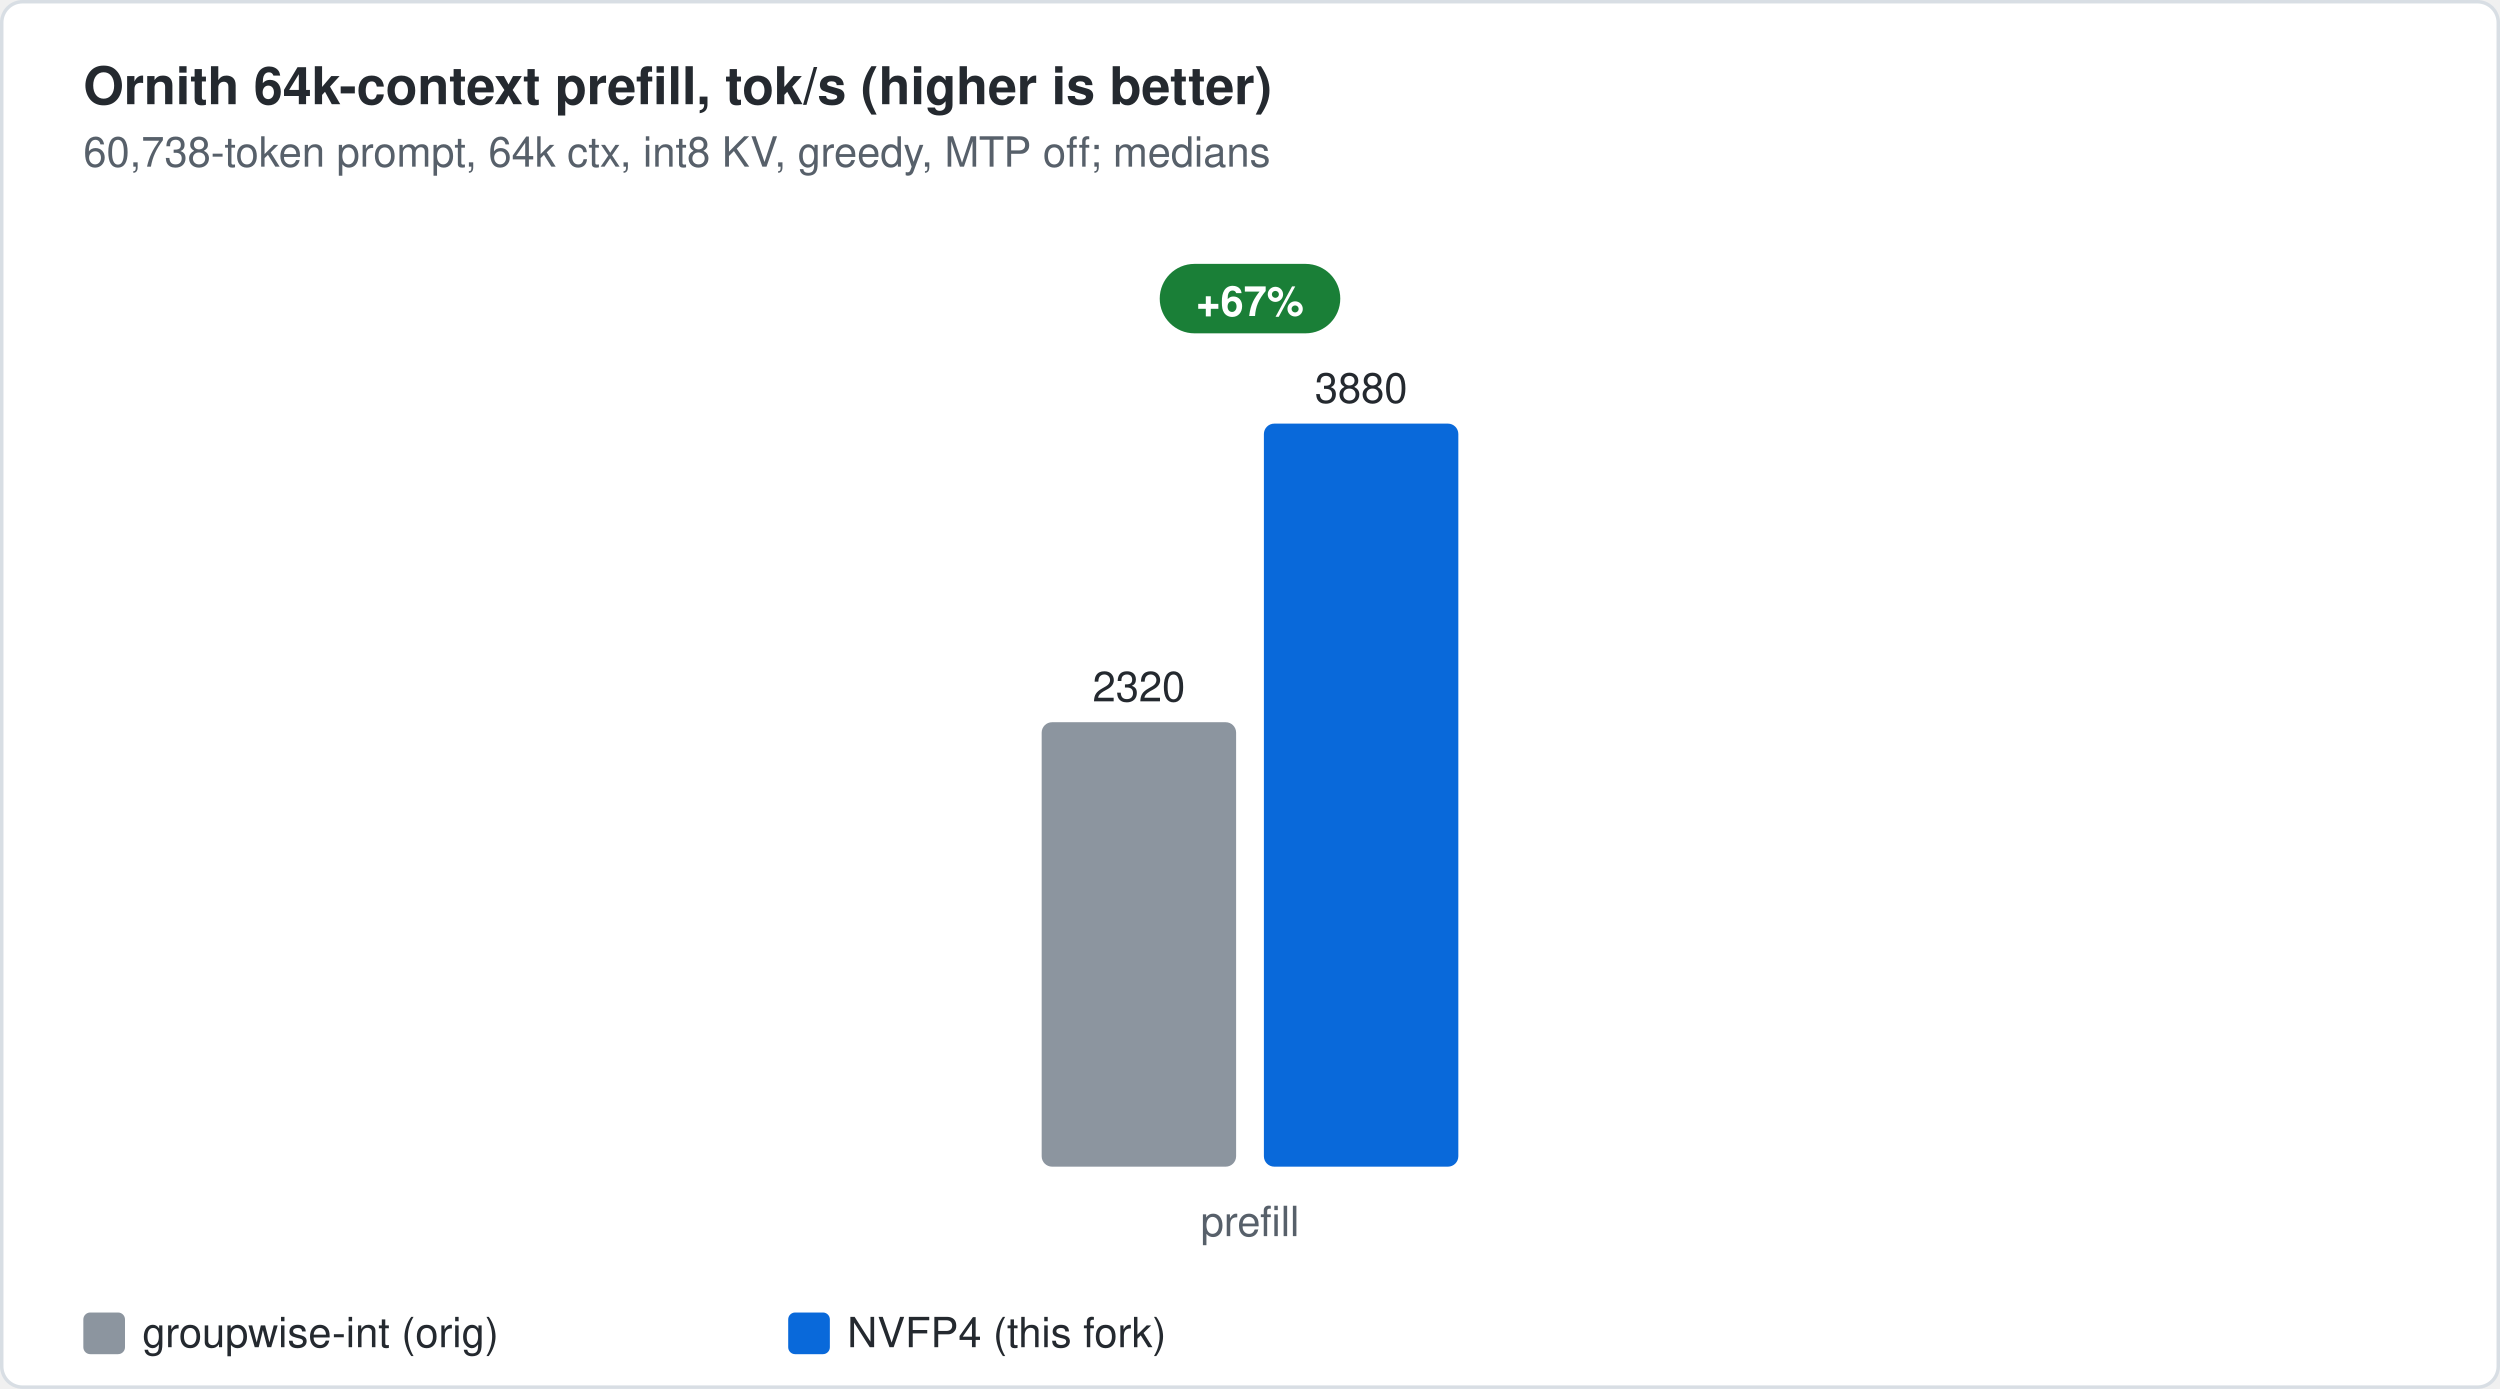
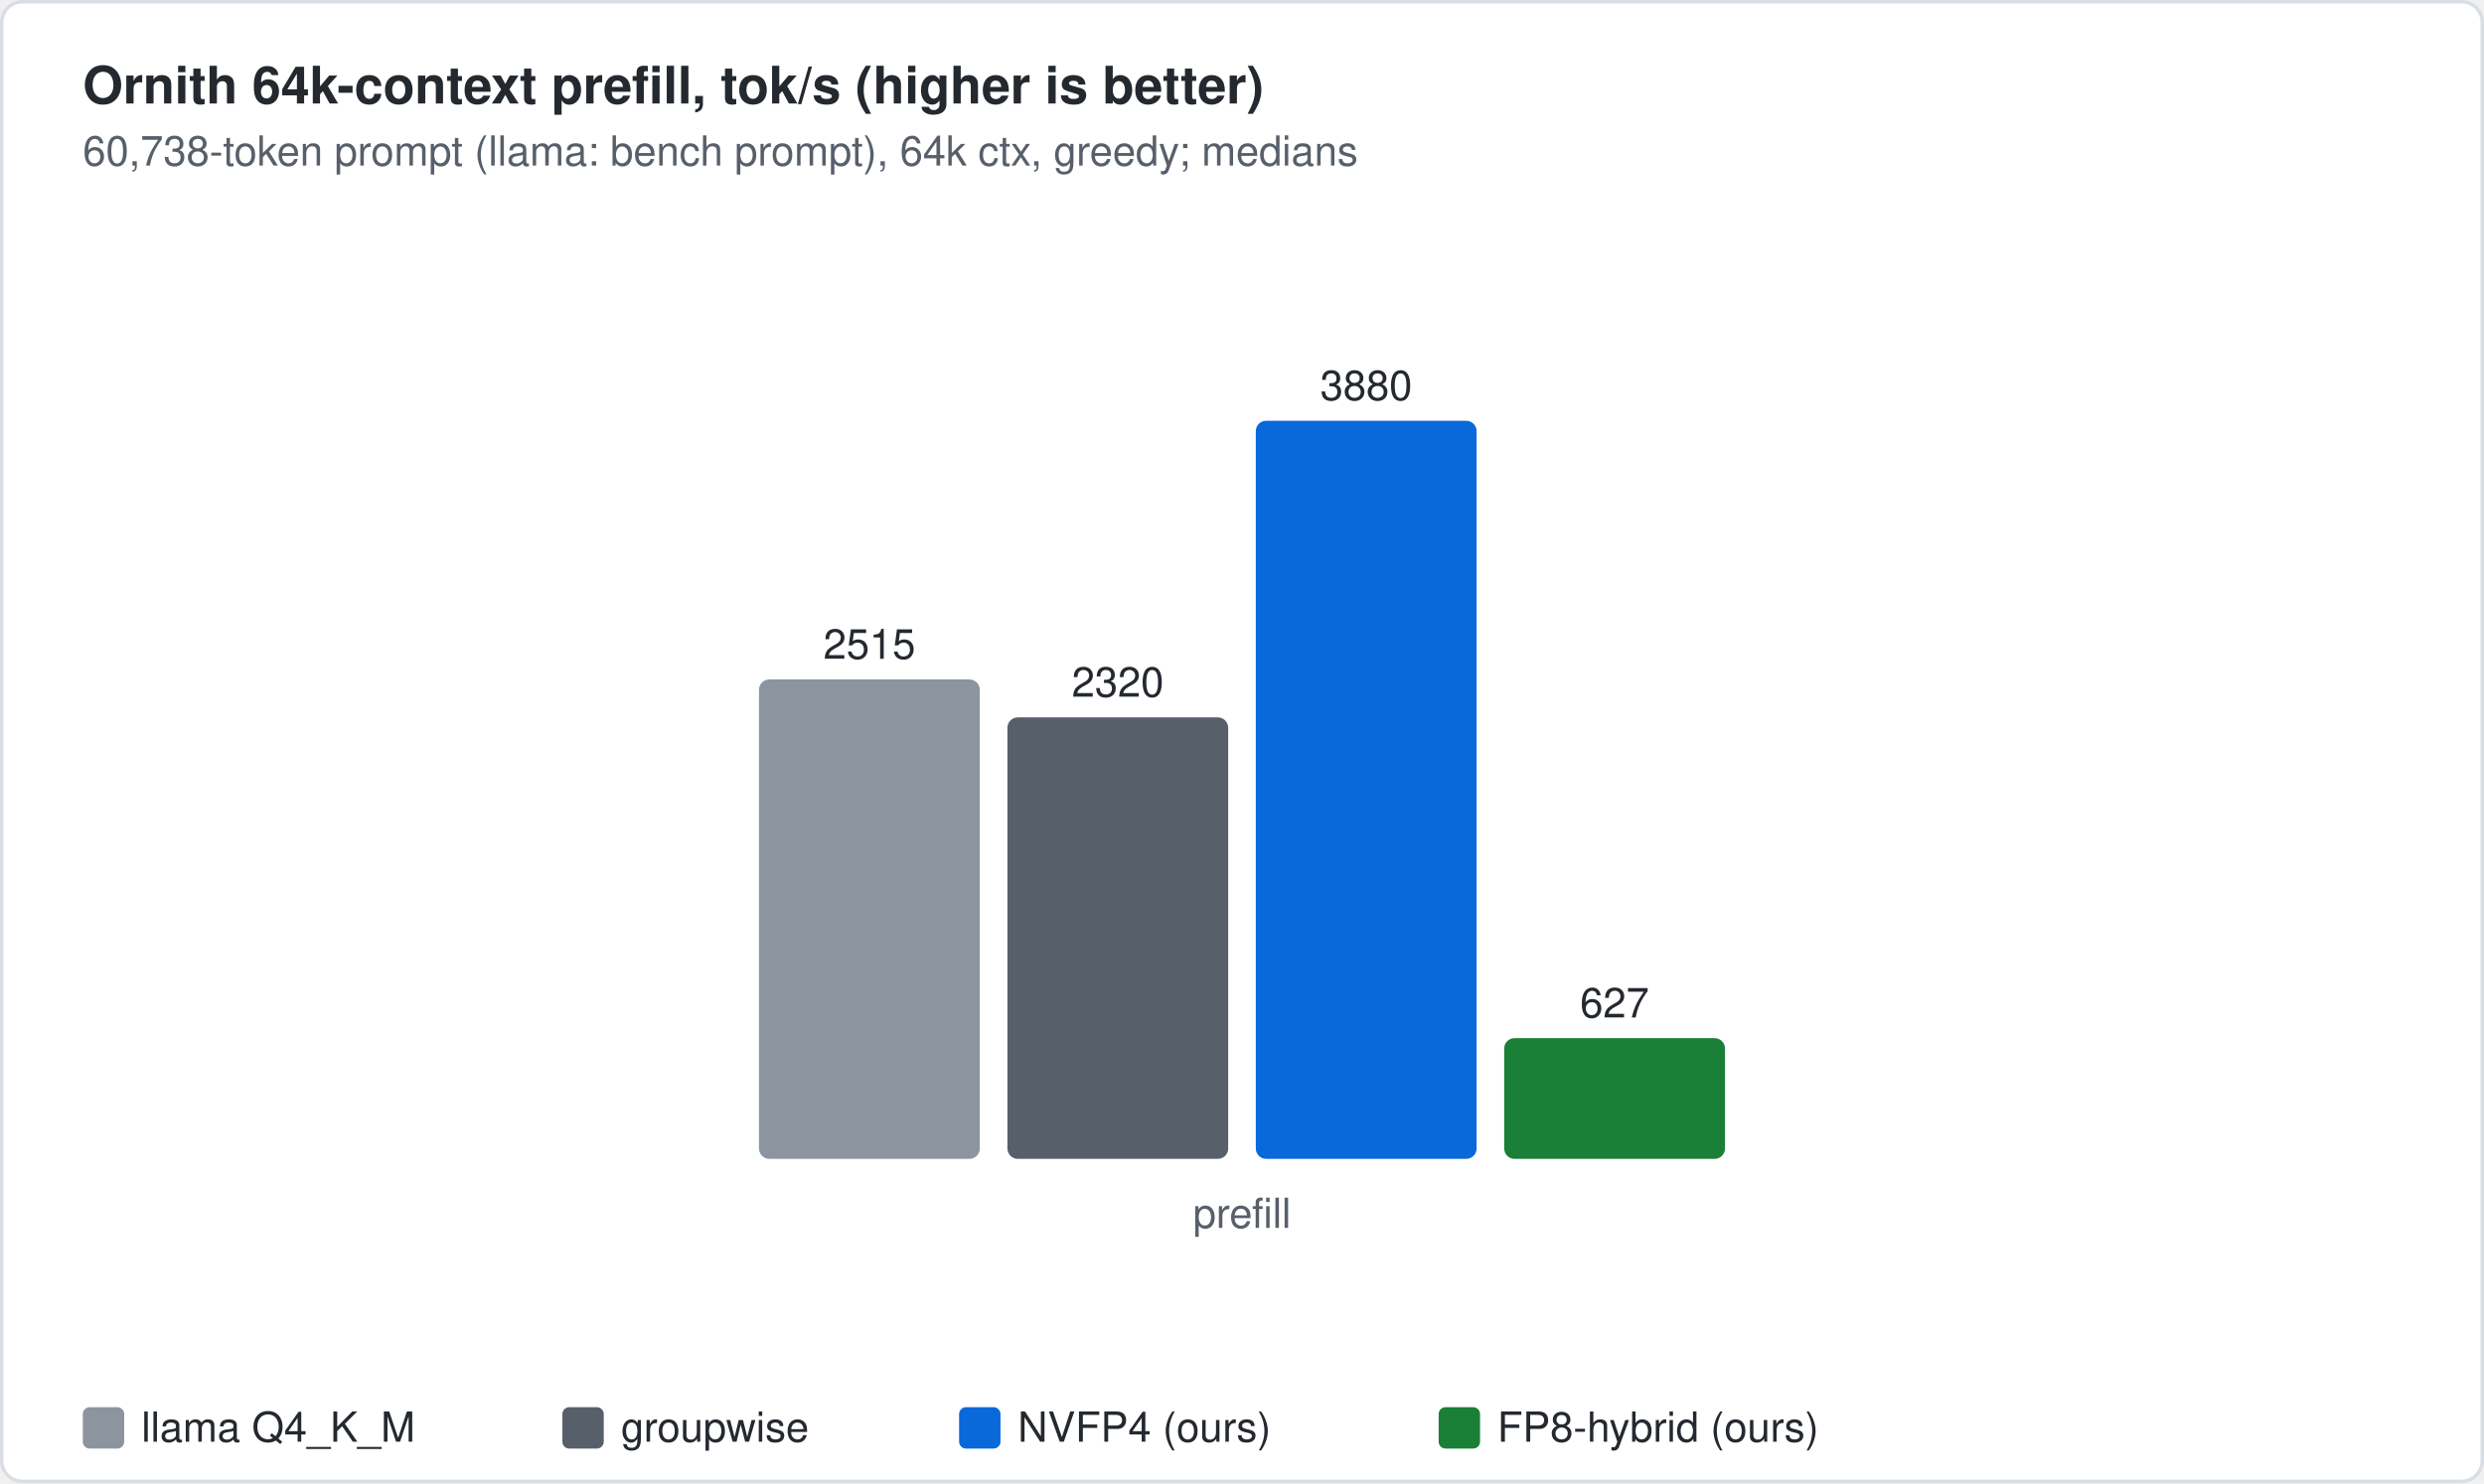
- <svg xmlns="http://www.w3.org/2000/svg" width="720" height="400" viewBox="0 0 720 400" role="img" aria-label="Ornith 64k-context prefill, tok/s (higher is better)">
-   <rect x="0.5" y="0.5" width="719" height="399" rx="6" fill="#ffffff" stroke="#d8dee4" />
+ <svg xmlns="http://www.w3.org/2000/svg" width="720" height="430" viewBox="0 0 720 430" role="img" aria-label="Ornith 64k-context prefill, tok/s (higher is better)">
+   <rect x="0.5" y="0.5" width="719" height="429" rx="6" fill="#ffffff" stroke="#d8dee4" />
  <text x="24" y="30" font-size="15" font-weight="600" fill="#24292f" font-family="-apple-system,BlinkMacSystemFont,'Segoe UI',Helvetica,Arial,sans-serif">Ornith 64k-context prefill, tok/s (higher is better)</text>
-   <text x="24" y="48" font-size="12" fill="#57606a" font-family="-apple-system,BlinkMacSystemFont,'Segoe UI',Helvetica,Arial,sans-serif">60,738-token prompt, 64k ctx, int8 KV, greedy, MTP off; medians</text>
-   <rect x="300" y="208" width="56" height="128" rx="3" fill="#8c959f" />
-   <text x="328" y="202" font-size="12" text-anchor="middle" fill="#24292f" font-family="-apple-system,BlinkMacSystemFont,'Segoe UI',Helvetica,Arial,sans-serif">2320</text>
-   <rect x="364" y="122" width="56" height="214" rx="3" fill="#0969da" />
-   <text x="392" y="116" font-size="12" text-anchor="middle" fill="#24292f" font-family="-apple-system,BlinkMacSystemFont,'Segoe UI',Helvetica,Arial,sans-serif">3880</text>
+   <text x="24" y="48" font-size="12" fill="#57606a" font-family="-apple-system,BlinkMacSystemFont,'Segoe UI',Helvetica,Arial,sans-serif">60,738-token prompt (llama: bench prompt), 64k ctx, greedy; medians</text>
+   <rect x="220" y="197" width="64" height="139" rx="3" fill="#8c959f" />
+   <text x="252" y="191" font-size="12" text-anchor="middle" fill="#24292f" font-family="-apple-system,BlinkMacSystemFont,'Segoe UI',Helvetica,Arial,sans-serif">2515</text>
+   <rect x="292" y="208" width="64" height="128" rx="3" fill="#57606a" />
+   <text x="324" y="202" font-size="12" text-anchor="middle" fill="#24292f" font-family="-apple-system,BlinkMacSystemFont,'Segoe UI',Helvetica,Arial,sans-serif">2320</text>
+   <rect x="364" y="122" width="64" height="214" rx="3" fill="#0969da" />
+   <text x="396" y="116" font-size="12" text-anchor="middle" fill="#24292f" font-family="-apple-system,BlinkMacSystemFont,'Segoe UI',Helvetica,Arial,sans-serif">3880</text>
+   <rect x="436" y="301" width="64" height="35" rx="3" fill="#1a7f37" />
+   <text x="468" y="295" font-size="12" text-anchor="middle" fill="#24292f" font-family="-apple-system,BlinkMacSystemFont,'Segoe UI',Helvetica,Arial,sans-serif">627</text>
  <text x="360" y="356" font-size="12" text-anchor="middle" fill="#57606a" font-family="-apple-system,BlinkMacSystemFont,'Segoe UI',Helvetica,Arial,sans-serif">prefill</text>
-   <rect x="334" y="76" width="52" height="20" rx="10" fill="#1a7f37" />
-   <text x="360" y="91" font-size="12" font-weight="700" text-anchor="middle" fill="#ffffff" font-family="-apple-system,BlinkMacSystemFont,'Segoe UI',Helvetica,Arial,sans-serif">+67%</text>
-   <rect x="24" y="378" width="12" height="12" rx="2" fill="#8c959f" />
-   <text x="41" y="388" font-size="12" fill="#24292f" font-family="-apple-system,BlinkMacSystemFont,'Segoe UI',Helvetica,Arial,sans-serif">groupwise-int (orig)</text>
-   <rect x="227" y="378" width="12" height="12" rx="2" fill="#0969da" />
-   <text x="244" y="388" font-size="12" fill="#24292f" font-family="-apple-system,BlinkMacSystemFont,'Segoe UI',Helvetica,Arial,sans-serif">NVFP4 (this fork)</text>
+   <rect x="24" y="408" width="12" height="12" rx="2" fill="#8c959f" />
+   <text x="41" y="418" font-size="12" fill="#24292f" font-family="-apple-system,BlinkMacSystemFont,'Segoe UI',Helvetica,Arial,sans-serif">llama Q4_K_M</text>
+   <rect x="163" y="408" width="12" height="12" rx="2" fill="#57606a" />
+   <text x="180" y="418" font-size="12" fill="#24292f" font-family="-apple-system,BlinkMacSystemFont,'Segoe UI',Helvetica,Arial,sans-serif">groupwise</text>
+   <rect x="278" y="408" width="12" height="12" rx="2" fill="#0969da" />
+   <text x="295" y="418" font-size="12" fill="#24292f" font-family="-apple-system,BlinkMacSystemFont,'Segoe UI',Helvetica,Arial,sans-serif">NVFP4 (ours)</text>
+   <rect x="417" y="408" width="12" height="12" rx="2" fill="#1a7f37" />
+   <text x="434" y="418" font-size="12" fill="#24292f" font-family="-apple-system,BlinkMacSystemFont,'Segoe UI',Helvetica,Arial,sans-serif">FP8-hybrid (ours)</text>
</svg>
